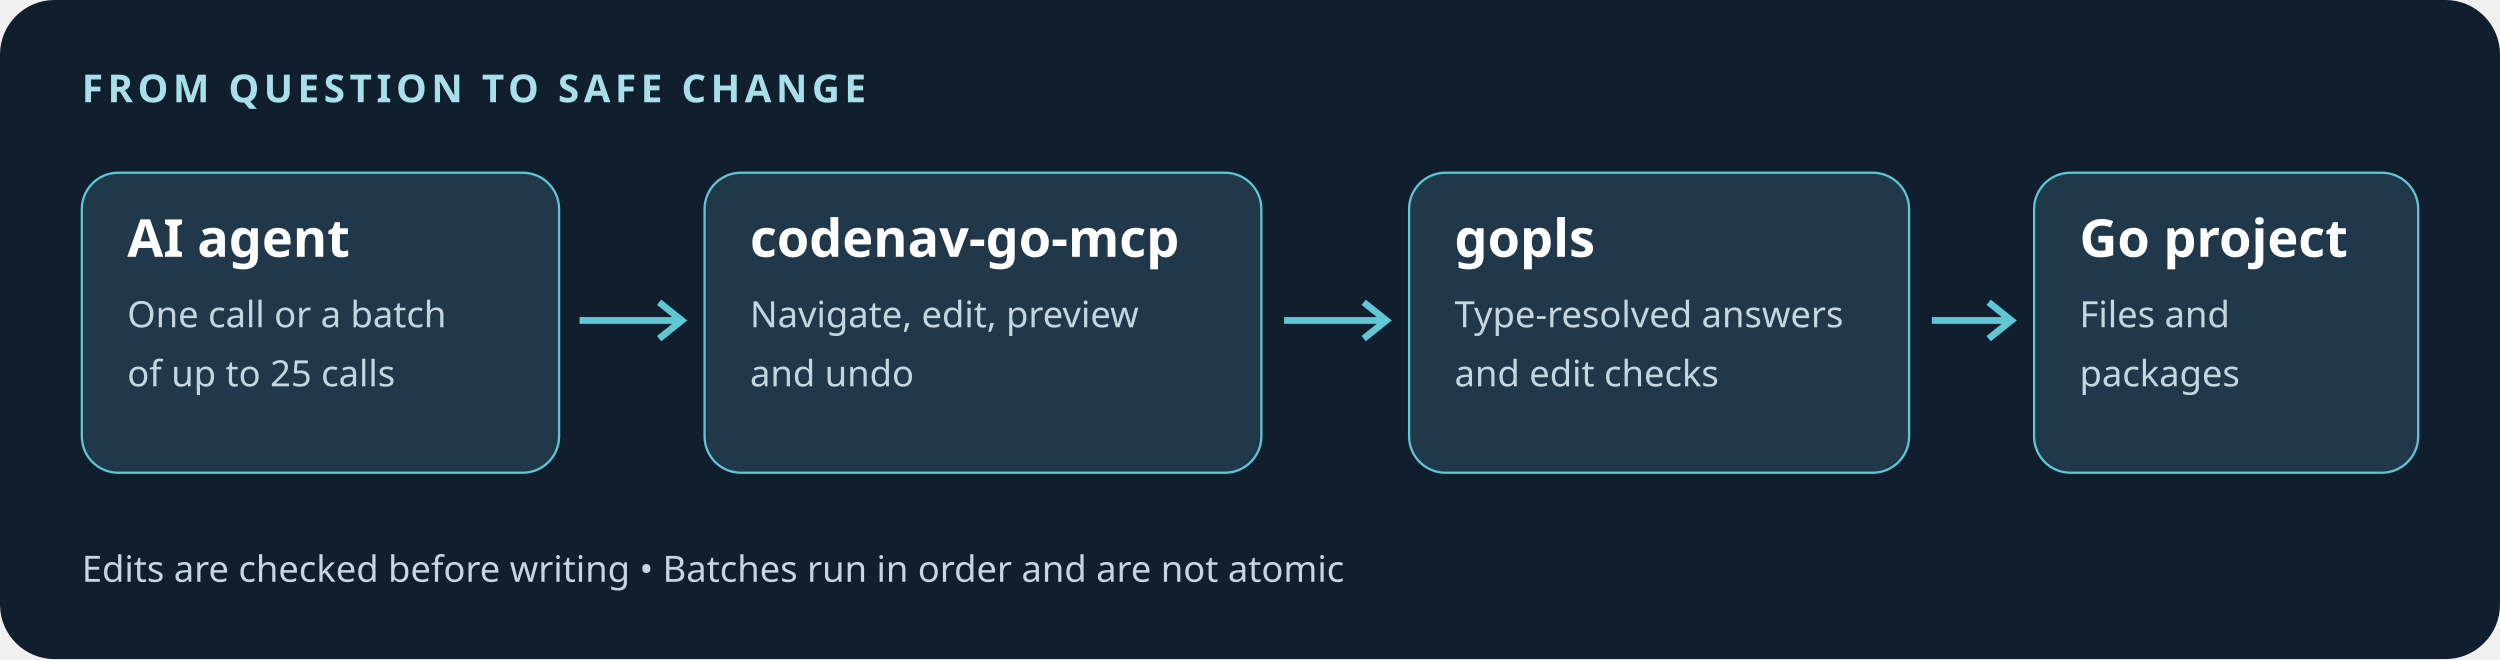
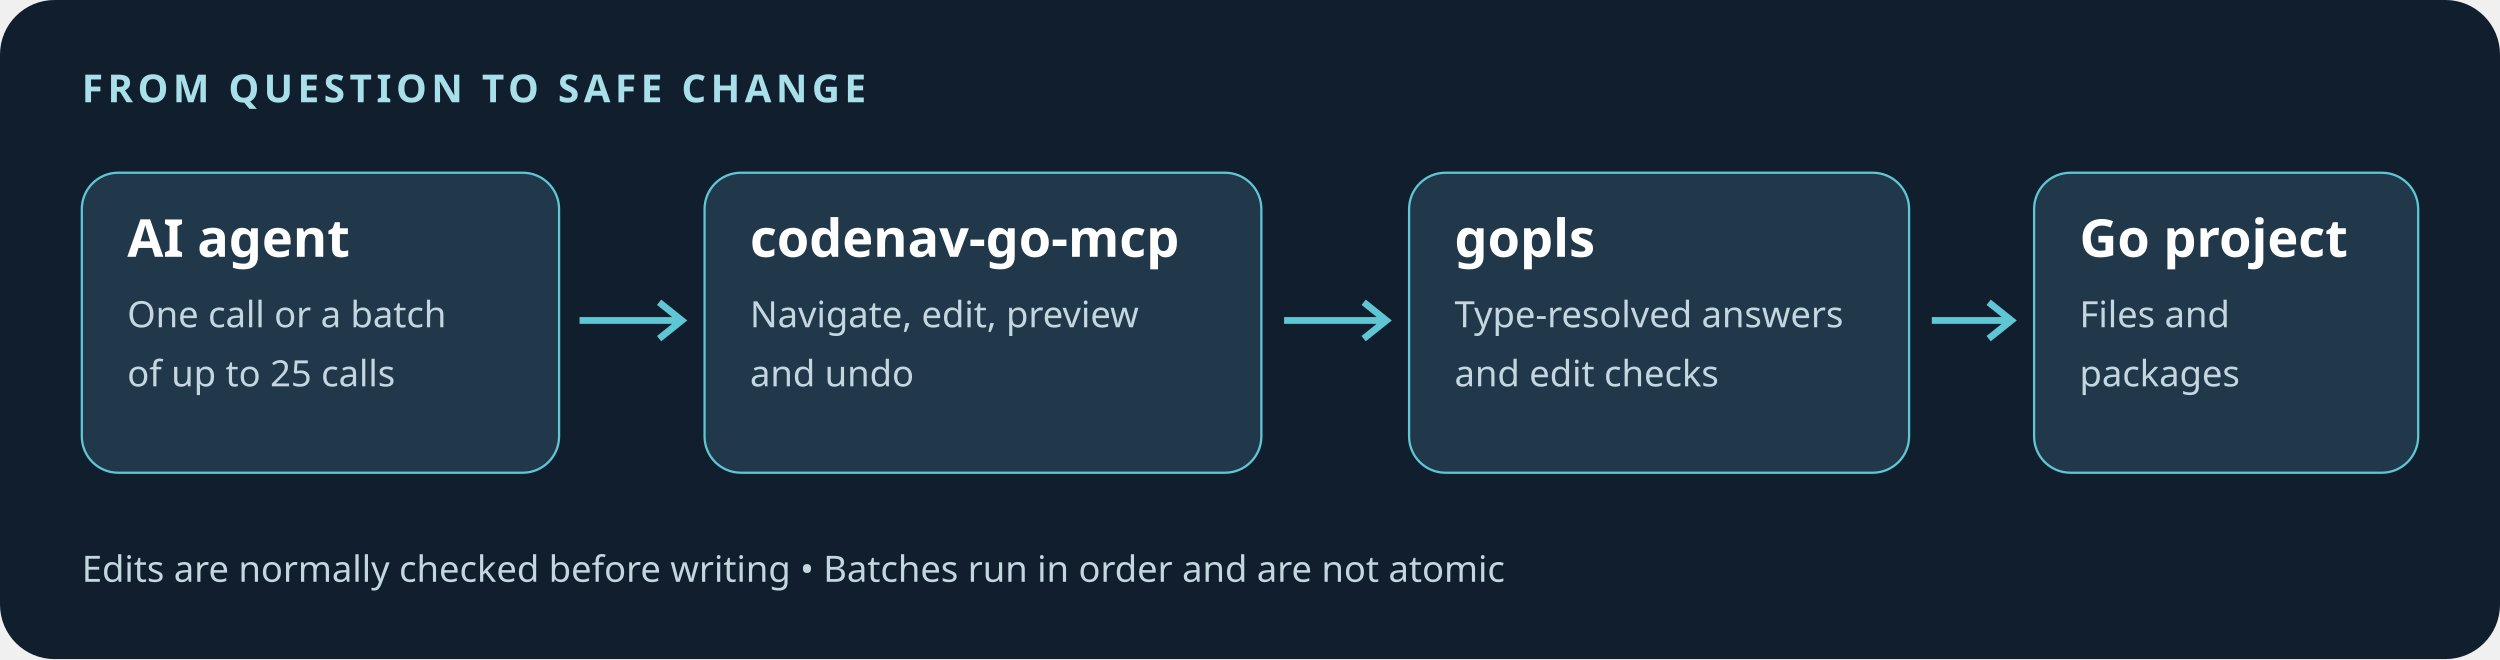
<svg xmlns="http://www.w3.org/2000/svg" width="1100" height="290" viewBox="0 0 1100 290" role="img" aria-labelledby="title desc">
  <rect width="1100" height="290" rx="24" fill="#101e2e" />
  <text x="36" y="45" fill="#a8dfe8" font-family="sans-serif" font-size="17" font-weight="bold" letter-spacing="2">FROM QUESTION TO SAFE CHANGE</text>
  <g font-family="sans-serif">
    <rect x="36" y="76" width="210" height="132" rx="16" fill="#21384b" stroke="#5fc6d4" />
    <text x="56" y="113" fill="#ffffff" font-size="23" font-weight="bold">AI agent</text>
    <text x="56" y="144" fill="#c4d6df" font-size="16">One call or a batch</text>
    <text x="56" y="170" fill="#c4d6df" font-size="16">of up to 25 calls</text>
    <path d="M255 141h45m-10-8 10 8-10 8" stroke="#5fc6d4" stroke-width="3" fill="none" />
    <rect x="310" y="76" width="245" height="132" rx="16" fill="#21384b" stroke="#5fc6d4" />
    <text x="330" y="113" fill="#ffffff" font-size="23" font-weight="bold">codenav-go-mcp</text>
    <text x="330" y="144" fill="#c4d6df" font-size="16">Navigate, edit, preview</text>
    <text x="330" y="170" fill="#c4d6df" font-size="16">and undo</text>
    <path d="M565 141h45m-10-8 10 8-10 8" stroke="#5fc6d4" stroke-width="3" fill="none" />
    <rect x="620" y="76" width="220" height="132" rx="16" fill="#21384b" stroke="#5fc6d4" />
    <text x="640" y="113" fill="#ffffff" font-size="23" font-weight="bold">gopls</text>
    <text x="640" y="144" fill="#c4d6df" font-size="16">Type-resolved answers</text>
    <text x="640" y="170" fill="#c4d6df" font-size="16">and edit checks</text>
    <path d="M850 141h35m-10-8 10 8-10 8" stroke="#5fc6d4" stroke-width="3" fill="none" />
    <rect x="895" y="76" width="169" height="132" rx="16" fill="#21384b" stroke="#5fc6d4" />
    <text x="915" y="113" fill="#ffffff" font-size="23" font-weight="bold">Go project</text>
    <text x="915" y="144" fill="#c4d6df" font-size="16">Files and</text>
    <text x="915" y="170" fill="#c4d6df" font-size="16">packages</text>
-     <text x="36" y="256" fill="#c4d6df" font-size="16">Edits are checked before writing • Batches run in order and are not atomic</text>
+     <text x="36" y="256" fill="#c4d6df" font-size="16">Edits are normally checked before writing • Batches run in order and are not atomic</text>
  </g>
</svg>
